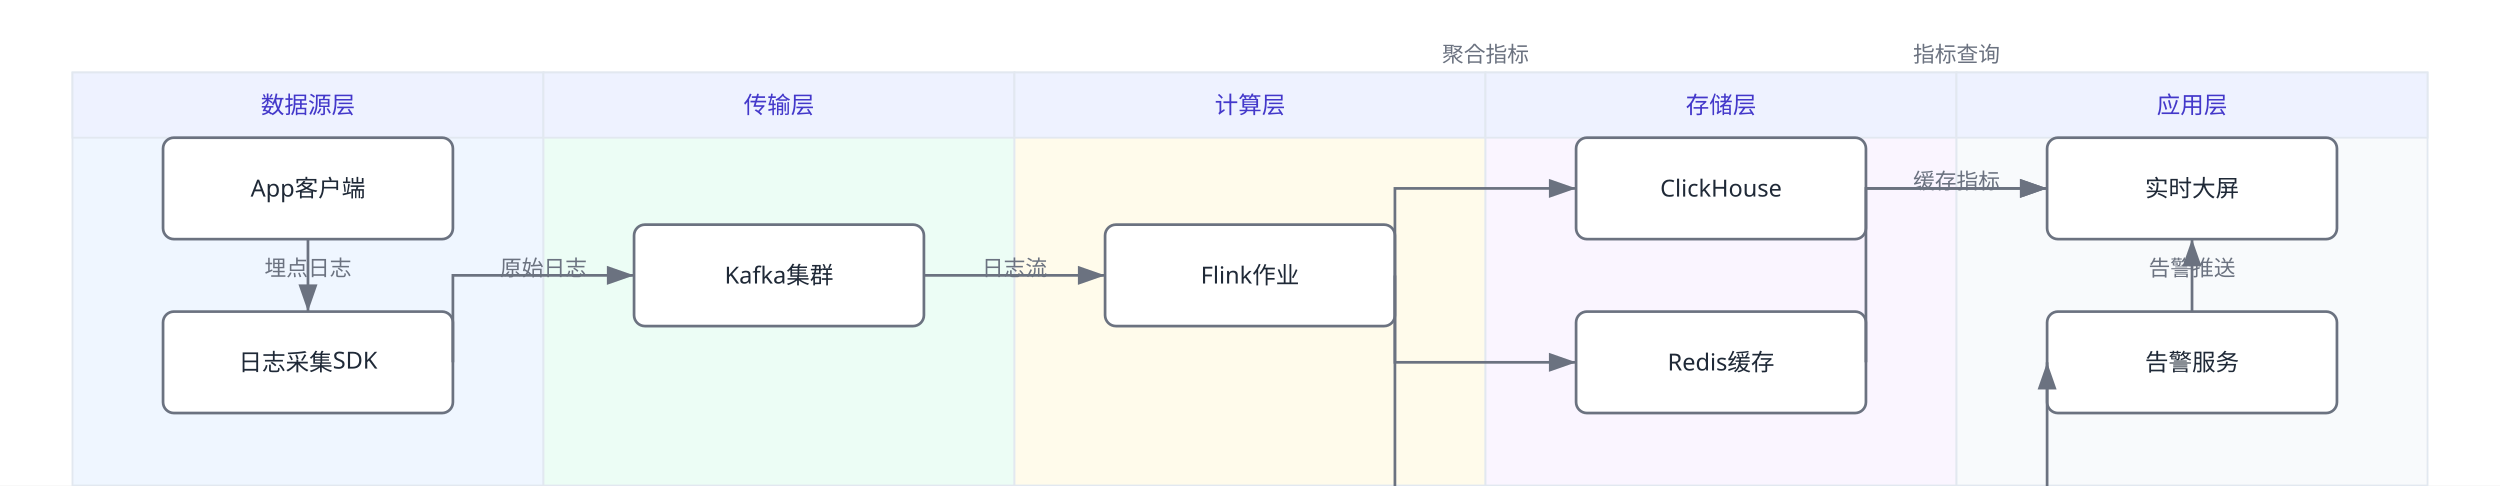
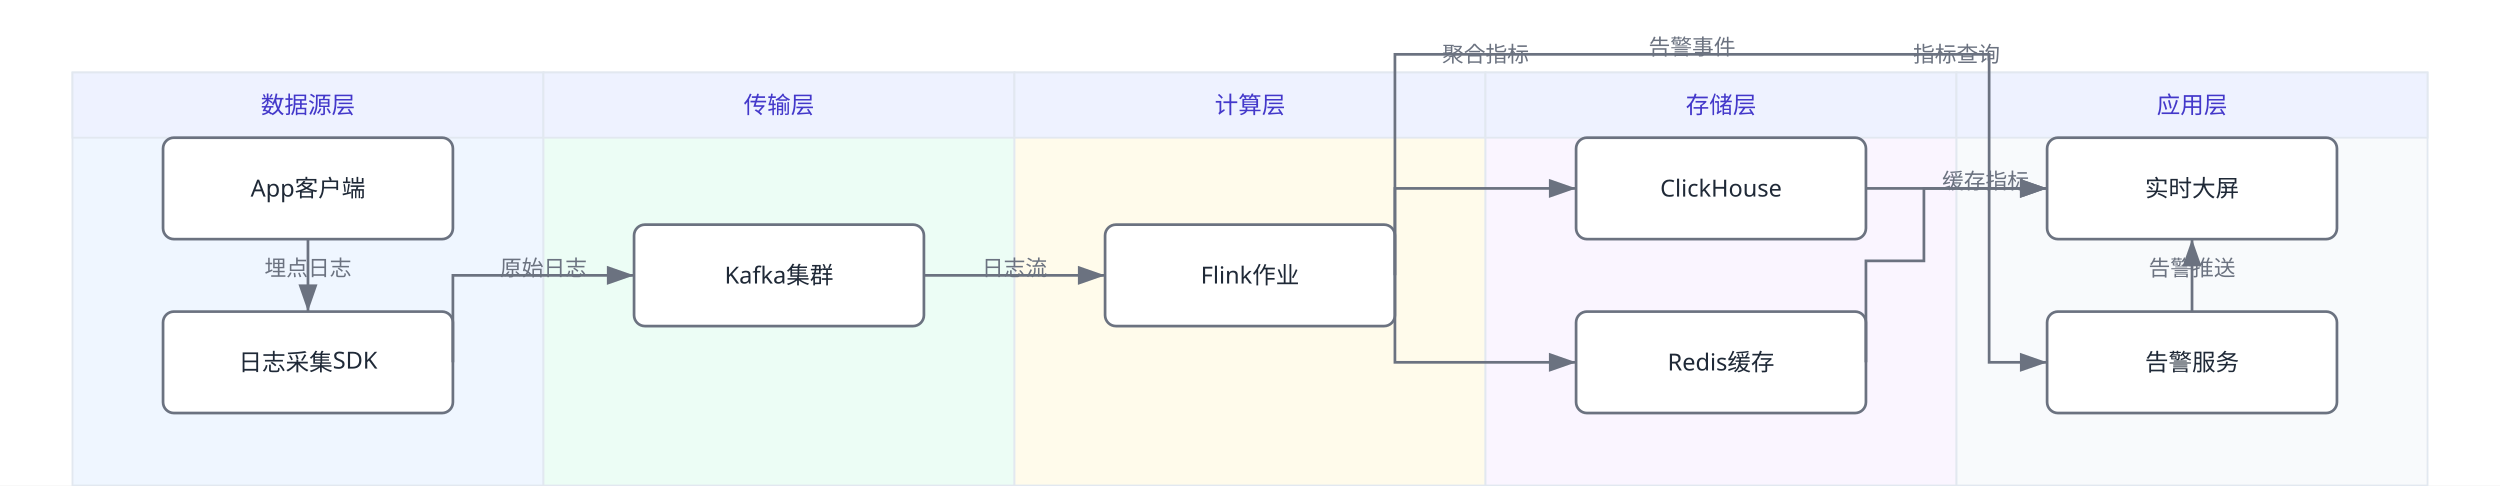
<svg xmlns="http://www.w3.org/2000/svg" width="1380" height="268" viewBox="0 0 1380 268">
  <defs>
    <marker id="arrowhead" markerWidth="10" markerHeight="7" refX="10" refY="3.5" orient="auto">
      <polygon points="0 0, 10 3.5, 0 7" fill="#6b7280" />
    </marker>
    <marker id="arrowhead-purple" markerWidth="10" markerHeight="7" refX="10" refY="3.5" orient="auto">
      <polygon points="0 0, 10 3.5, 0 7" fill="#7c3aed" />
    </marker>
  </defs>
  <style>.lgdl-anchors,.lgdl-edge-anchors{opacity:0;pointer-events:none;transition:opacity .12s ease}.lgdl-node:hover + .lgdl-anchors,.lgdl-class:hover + .lgdl-anchors,.lgdl-group:hover + .lgdl-anchors,.lgdl-lane:hover + .lgdl-anchors{opacity:1}.lgdl-edge:hover + .lgdl-edge-anchors,.lgdl-aggregate-edge:hover + .lgdl-edge-anchors{opacity:1}.lgdl-node.lgdl-hovered + .lgdl-anchors,.lgdl-class.lgdl-hovered + .lgdl-anchors,.lgdl-group.lgdl-hovered + .lgdl-anchors,.lgdl-lane.lgdl-hovered + .lgdl-anchors{opacity:1}.lgdl-edge.lgdl-hovered + .lgdl-edge-anchors,.lgdl-aggregate-edge.lgdl-hovered + .lgdl-edge-anchors{opacity:1}.lgdl-hovered{filter:drop-shadow(0 0 3px rgba(79,70,229,.65))}</style>
  <rect x="0" y="0" width="1380" height="268" fill="#ffffff" />
  <g class="lgdl-lane" data-lgdl-loc="groups[0]">
    <rect x="40" y="40" width="260" height="228" fill="#eff6ff" stroke="#e2e8f0" />
    <rect x="40" y="40" width="260" height="36" fill="#eef2ff" stroke="#e2e8f0" />
    <text x="170" y="58" font-family="'Segoe UI', 'PingFang SC', 'Microsoft YaHei', sans-serif" font-size="13" fill="#4338ca" text-anchor="middle" dominant-baseline="middle">数据源层</text>
  </g>
  <g class="lgdl-anchors">
    <circle cx="300.0" cy="154.0" r="3" fill="#64748b" />
    <circle cx="300.0" cy="188.8" r="3" fill="#64748b" />
    <circle cx="300.0" cy="229.1" r="3" fill="#64748b" />
    <circle cx="284.0" cy="268.0" r="3" fill="#64748b" />
    <circle cx="235.8" cy="268.0" r="3" fill="#64748b" />
    <circle cx="200.5" cy="268.0" r="3" fill="#64748b" />
    <circle cx="170.0" cy="268.0" r="3" fill="#64748b" />
    <circle cx="139.5" cy="268.0" r="3" fill="#64748b" />
    <circle cx="104.2" cy="268.0" r="3" fill="#64748b" />
    <circle cx="56.0" cy="268.0" r="3" fill="#64748b" />
    <circle cx="40.0" cy="229.1" r="3" fill="#64748b" />
    <circle cx="40.0" cy="188.8" r="3" fill="#64748b" />
    <circle cx="40.0" cy="154.0" r="3" fill="#64748b" />
    <circle cx="40.0" cy="119.2" r="3" fill="#64748b" />
    <circle cx="40.0" cy="78.9" r="3" fill="#64748b" />
    <circle cx="56.0" cy="40.0" r="3" fill="#64748b" />
    <circle cx="104.2" cy="40.0" r="3" fill="#64748b" />
    <circle cx="139.5" cy="40.0" r="3" fill="#64748b" />
    <circle cx="170.0" cy="40.0" r="3" fill="#64748b" />
    <circle cx="200.5" cy="40.0" r="3" fill="#64748b" />
    <circle cx="235.8" cy="40.0" r="3" fill="#64748b" />
    <circle cx="284.0" cy="40.0" r="3" fill="#64748b" />
    <circle cx="300.0" cy="78.9" r="3" fill="#64748b" />
    <circle cx="300.0" cy="119.2" r="3" fill="#64748b" />
  </g>
  <g class="lgdl-lane" data-lgdl-loc="groups[1]">
    <rect x="300" y="40" width="260" height="228" fill="#ecfdf5" stroke="#e2e8f0" />
    <rect x="300" y="40" width="260" height="36" fill="#eef2ff" stroke="#e2e8f0" />
    <text x="430" y="58" font-family="'Segoe UI', 'PingFang SC', 'Microsoft YaHei', sans-serif" font-size="13" fill="#4338ca" text-anchor="middle" dominant-baseline="middle">传输层</text>
  </g>
  <g class="lgdl-anchors">
    <circle cx="560.0" cy="154.0" r="3" fill="#64748b" />
    <circle cx="560.0" cy="188.8" r="3" fill="#64748b" />
    <circle cx="560.0" cy="229.1" r="3" fill="#64748b" />
    <circle cx="544.0" cy="268.0" r="3" fill="#64748b" />
    <circle cx="495.8" cy="268.0" r="3" fill="#64748b" />
    <circle cx="460.5" cy="268.0" r="3" fill="#64748b" />
    <circle cx="430.0" cy="268.0" r="3" fill="#64748b" />
    <circle cx="399.5" cy="268.0" r="3" fill="#64748b" />
    <circle cx="364.2" cy="268.0" r="3" fill="#64748b" />
    <circle cx="316.0" cy="268.0" r="3" fill="#64748b" />
    <circle cx="300.0" cy="229.1" r="3" fill="#64748b" />
    <circle cx="300.0" cy="188.8" r="3" fill="#64748b" />
    <circle cx="300.0" cy="154.0" r="3" fill="#64748b" />
    <circle cx="300.0" cy="119.2" r="3" fill="#64748b" />
    <circle cx="300.0" cy="78.9" r="3" fill="#64748b" />
    <circle cx="316.0" cy="40.0" r="3" fill="#64748b" />
    <circle cx="364.2" cy="40.0" r="3" fill="#64748b" />
    <circle cx="399.5" cy="40.0" r="3" fill="#64748b" />
    <circle cx="430.0" cy="40.0" r="3" fill="#64748b" />
    <circle cx="460.5" cy="40.0" r="3" fill="#64748b" />
    <circle cx="495.8" cy="40.0" r="3" fill="#64748b" />
    <circle cx="544.0" cy="40.0" r="3" fill="#64748b" />
    <circle cx="560.0" cy="78.9" r="3" fill="#64748b" />
    <circle cx="560.0" cy="119.2" r="3" fill="#64748b" />
  </g>
  <g class="lgdl-lane" data-lgdl-loc="groups[2]">
    <rect x="560" y="40" width="260" height="228" fill="#fffbeb" stroke="#e2e8f0" />
    <rect x="560" y="40" width="260" height="36" fill="#eef2ff" stroke="#e2e8f0" />
    <text x="690" y="58" font-family="'Segoe UI', 'PingFang SC', 'Microsoft YaHei', sans-serif" font-size="13" fill="#4338ca" text-anchor="middle" dominant-baseline="middle">计算层</text>
  </g>
  <g class="lgdl-anchors">
    <circle cx="820.0" cy="154.0" r="3" fill="#64748b" />
    <circle cx="820.0" cy="188.8" r="3" fill="#64748b" />
    <circle cx="820.0" cy="229.1" r="3" fill="#64748b" />
    <circle cx="804.0" cy="268.0" r="3" fill="#64748b" />
    <circle cx="755.8" cy="268.0" r="3" fill="#64748b" />
    <circle cx="720.5" cy="268.0" r="3" fill="#64748b" />
    <circle cx="690.0" cy="268.0" r="3" fill="#64748b" />
    <circle cx="659.5" cy="268.0" r="3" fill="#64748b" />
    <circle cx="624.2" cy="268.0" r="3" fill="#64748b" />
    <circle cx="576.0" cy="268.0" r="3" fill="#64748b" />
    <circle cx="560.0" cy="229.1" r="3" fill="#64748b" />
    <circle cx="560.0" cy="188.8" r="3" fill="#64748b" />
    <circle cx="560.0" cy="154.0" r="3" fill="#64748b" />
    <circle cx="560.0" cy="119.2" r="3" fill="#64748b" />
    <circle cx="560.0" cy="78.9" r="3" fill="#64748b" />
    <circle cx="576.0" cy="40.0" r="3" fill="#64748b" />
    <circle cx="624.2" cy="40.0" r="3" fill="#64748b" />
    <circle cx="659.5" cy="40.0" r="3" fill="#64748b" />
    <circle cx="690.0" cy="40.0" r="3" fill="#64748b" />
    <circle cx="720.5" cy="40.0" r="3" fill="#64748b" />
    <circle cx="755.8" cy="40.0" r="3" fill="#64748b" />
    <circle cx="804.0" cy="40.0" r="3" fill="#64748b" />
    <circle cx="820.0" cy="78.9" r="3" fill="#64748b" />
    <circle cx="820.0" cy="119.2" r="3" fill="#64748b" />
  </g>
  <g class="lgdl-lane" data-lgdl-loc="groups[3]">
    <rect x="820" y="40" width="260" height="228" fill="#faf5ff" stroke="#e2e8f0" />
    <rect x="820" y="40" width="260" height="36" fill="#eef2ff" stroke="#e2e8f0" />
    <text x="950" y="58" font-family="'Segoe UI', 'PingFang SC', 'Microsoft YaHei', sans-serif" font-size="13" fill="#4338ca" text-anchor="middle" dominant-baseline="middle">存储层</text>
  </g>
  <g class="lgdl-anchors">
    <circle cx="1080.0" cy="154.0" r="3" fill="#64748b" />
    <circle cx="1080.0" cy="188.8" r="3" fill="#64748b" />
    <circle cx="1080.0" cy="229.1" r="3" fill="#64748b" />
    <circle cx="1064.0" cy="268.0" r="3" fill="#64748b" />
    <circle cx="1015.8" cy="268.0" r="3" fill="#64748b" />
    <circle cx="980.5" cy="268.0" r="3" fill="#64748b" />
    <circle cx="950.0" cy="268.0" r="3" fill="#64748b" />
    <circle cx="919.5" cy="268.0" r="3" fill="#64748b" />
    <circle cx="884.2" cy="268.0" r="3" fill="#64748b" />
    <circle cx="836.0" cy="268.0" r="3" fill="#64748b" />
    <circle cx="820.0" cy="229.1" r="3" fill="#64748b" />
    <circle cx="820.0" cy="188.8" r="3" fill="#64748b" />
    <circle cx="820.0" cy="154.0" r="3" fill="#64748b" />
    <circle cx="820.0" cy="119.2" r="3" fill="#64748b" />
    <circle cx="820.0" cy="78.9" r="3" fill="#64748b" />
    <circle cx="836.0" cy="40.0" r="3" fill="#64748b" />
    <circle cx="884.2" cy="40.0" r="3" fill="#64748b" />
    <circle cx="919.5" cy="40.0" r="3" fill="#64748b" />
    <circle cx="950.0" cy="40.0" r="3" fill="#64748b" />
    <circle cx="980.5" cy="40.0" r="3" fill="#64748b" />
    <circle cx="1015.8" cy="40.0" r="3" fill="#64748b" />
    <circle cx="1064.0" cy="40.0" r="3" fill="#64748b" />
    <circle cx="1080.0" cy="78.9" r="3" fill="#64748b" />
    <circle cx="1080.0" cy="119.2" r="3" fill="#64748b" />
  </g>
  <g class="lgdl-lane" data-lgdl-loc="groups[4]">
    <rect x="1080" y="40" width="260" height="228" fill="#f8fafc" stroke="#e2e8f0" />
    <rect x="1080" y="40" width="260" height="36" fill="#eef2ff" stroke="#e2e8f0" />
    <text x="1210" y="58" font-family="'Segoe UI', 'PingFang SC', 'Microsoft YaHei', sans-serif" font-size="13" fill="#4338ca" text-anchor="middle" dominant-baseline="middle">应用层</text>
  </g>
  <g class="lgdl-anchors">
    <circle cx="1340.0" cy="154.0" r="3" fill="#64748b" />
    <circle cx="1340.0" cy="188.8" r="3" fill="#64748b" />
    <circle cx="1340.0" cy="229.1" r="3" fill="#64748b" />
    <circle cx="1324.0" cy="268.0" r="3" fill="#64748b" />
    <circle cx="1275.8" cy="268.0" r="3" fill="#64748b" />
    <circle cx="1240.5" cy="268.0" r="3" fill="#64748b" />
    <circle cx="1210.0" cy="268.0" r="3" fill="#64748b" />
    <circle cx="1179.5" cy="268.0" r="3" fill="#64748b" />
    <circle cx="1144.2" cy="268.0" r="3" fill="#64748b" />
    <circle cx="1096.0" cy="268.0" r="3" fill="#64748b" />
    <circle cx="1080.0" cy="229.1" r="3" fill="#64748b" />
    <circle cx="1080.0" cy="188.8" r="3" fill="#64748b" />
    <circle cx="1080.0" cy="154.0" r="3" fill="#64748b" />
    <circle cx="1080.0" cy="119.2" r="3" fill="#64748b" />
    <circle cx="1080.0" cy="78.9" r="3" fill="#64748b" />
    <circle cx="1096.0" cy="40.0" r="3" fill="#64748b" />
    <circle cx="1144.2" cy="40.0" r="3" fill="#64748b" />
    <circle cx="1179.5" cy="40.0" r="3" fill="#64748b" />
    <circle cx="1210.0" cy="40.0" r="3" fill="#64748b" />
    <circle cx="1240.5" cy="40.0" r="3" fill="#64748b" />
    <circle cx="1275.8" cy="40.0" r="3" fill="#64748b" />
    <circle cx="1324.0" cy="40.0" r="3" fill="#64748b" />
    <circle cx="1340.0" cy="78.9" r="3" fill="#64748b" />
    <circle cx="1340.0" cy="119.2" r="3" fill="#64748b" />
  </g>
  <g class="lgdl-node" data-lgdl-loc="nodes[0]">
    <rect x="90" y="76" width="160" height="56" rx="6" ry="6" fill="#ffffff" stroke="#6b7280" stroke-width="1.5" />
    <text x="170" y="104" font-family="'Segoe UI', 'PingFang SC', 'Microsoft YaHei', sans-serif" font-size="13" fill="#1f2937" text-anchor="middle" dominant-baseline="middle">App客户端</text>
  </g>
  <g class="lgdl-anchors">
    <circle cx="250.0" cy="104.0" r="3" fill="#6b7280" />
    <circle cx="250.0" cy="125.4" r="3" fill="#6b7280" />
    <circle cx="218.5" cy="132.0" r="3" fill="#6b7280" />
    <circle cx="198.0" cy="132.0" r="3" fill="#6b7280" />
    <circle cx="186.2" cy="132.0" r="3" fill="#6b7280" />
    <circle cx="177.5" cy="132.0" r="3" fill="#6b7280" />
    <circle cx="170.0" cy="132.0" r="3" fill="#6b7280" />
    <circle cx="162.5" cy="132.0" r="3" fill="#6b7280" />
    <circle cx="153.8" cy="132.0" r="3" fill="#6b7280" />
    <circle cx="142.0" cy="132.0" r="3" fill="#6b7280" />
    <circle cx="121.5" cy="132.0" r="3" fill="#6b7280" />
    <circle cx="90.0" cy="125.4" r="3" fill="#6b7280" />
    <circle cx="90.0" cy="104.0" r="3" fill="#6b7280" />
    <circle cx="90.0" cy="82.6" r="3" fill="#6b7280" />
    <circle cx="121.5" cy="76.0" r="3" fill="#6b7280" />
    <circle cx="142.0" cy="76.0" r="3" fill="#6b7280" />
    <circle cx="153.8" cy="76.0" r="3" fill="#6b7280" />
    <circle cx="162.5" cy="76.0" r="3" fill="#6b7280" />
    <circle cx="170.0" cy="76.0" r="3" fill="#6b7280" />
    <circle cx="177.5" cy="76.0" r="3" fill="#6b7280" />
    <circle cx="186.2" cy="76.0" r="3" fill="#6b7280" />
    <circle cx="198.0" cy="76.0" r="3" fill="#6b7280" />
    <circle cx="218.5" cy="76.0" r="3" fill="#6b7280" />
    <circle cx="250.0" cy="82.6" r="3" fill="#6b7280" />
  </g>
  <g class="lgdl-node" data-lgdl-loc="nodes[1]">
    <rect x="90" y="172" width="160" height="56" rx="6" ry="6" fill="#ffffff" stroke="#6b7280" stroke-width="1.5" />
    <text x="170" y="200" font-family="'Segoe UI', 'PingFang SC', 'Microsoft YaHei', sans-serif" font-size="13" fill="#1f2937" text-anchor="middle" dominant-baseline="middle">日志采集SDK</text>
  </g>
  <g class="lgdl-anchors">
    <circle cx="250.0" cy="200.0" r="3" fill="#6b7280" />
    <circle cx="250.0" cy="221.4" r="3" fill="#6b7280" />
    <circle cx="218.5" cy="228.0" r="3" fill="#6b7280" />
    <circle cx="198.0" cy="228.0" r="3" fill="#6b7280" />
    <circle cx="186.2" cy="228.0" r="3" fill="#6b7280" />
    <circle cx="177.5" cy="228.0" r="3" fill="#6b7280" />
    <circle cx="170.0" cy="228.0" r="3" fill="#6b7280" />
    <circle cx="162.5" cy="228.0" r="3" fill="#6b7280" />
    <circle cx="153.8" cy="228.0" r="3" fill="#6b7280" />
    <circle cx="142.0" cy="228.0" r="3" fill="#6b7280" />
    <circle cx="121.5" cy="228.0" r="3" fill="#6b7280" />
    <circle cx="90.0" cy="221.4" r="3" fill="#6b7280" />
    <circle cx="90.0" cy="200.0" r="3" fill="#6b7280" />
    <circle cx="90.0" cy="178.6" r="3" fill="#6b7280" />
    <circle cx="121.5" cy="172.0" r="3" fill="#6b7280" />
    <circle cx="142.0" cy="172.0" r="3" fill="#6b7280" />
    <circle cx="153.8" cy="172.0" r="3" fill="#6b7280" />
    <circle cx="162.5" cy="172.0" r="3" fill="#6b7280" />
    <circle cx="170.0" cy="172.0" r="3" fill="#6b7280" />
    <circle cx="177.5" cy="172.0" r="3" fill="#6b7280" />
    <circle cx="186.2" cy="172.0" r="3" fill="#6b7280" />
    <circle cx="198.0" cy="172.0" r="3" fill="#6b7280" />
    <circle cx="218.5" cy="172.0" r="3" fill="#6b7280" />
    <circle cx="250.0" cy="178.6" r="3" fill="#6b7280" />
  </g>
  <g class="lgdl-node" data-lgdl-loc="nodes[2]">
    <rect x="350" y="124" width="160" height="56" rx="6" ry="6" fill="#ffffff" stroke="#6b7280" stroke-width="1.5" />
    <text x="430" y="152" font-family="'Segoe UI', 'PingFang SC', 'Microsoft YaHei', sans-serif" font-size="13" fill="#1f2937" text-anchor="middle" dominant-baseline="middle">Kafka集群</text>
  </g>
  <g class="lgdl-anchors">
    <circle cx="510.0" cy="152.0" r="3" fill="#6b7280" />
    <circle cx="510.0" cy="173.4" r="3" fill="#6b7280" />
    <circle cx="478.5" cy="180.0" r="3" fill="#6b7280" />
    <circle cx="458.0" cy="180.0" r="3" fill="#6b7280" />
    <circle cx="446.2" cy="180.0" r="3" fill="#6b7280" />
    <circle cx="437.5" cy="180.0" r="3" fill="#6b7280" />
    <circle cx="430.0" cy="180.0" r="3" fill="#6b7280" />
    <circle cx="422.5" cy="180.0" r="3" fill="#6b7280" />
    <circle cx="413.8" cy="180.0" r="3" fill="#6b7280" />
    <circle cx="402.0" cy="180.0" r="3" fill="#6b7280" />
    <circle cx="381.5" cy="180.0" r="3" fill="#6b7280" />
    <circle cx="350.0" cy="173.4" r="3" fill="#6b7280" />
    <circle cx="350.0" cy="152.0" r="3" fill="#6b7280" />
    <circle cx="350.0" cy="130.6" r="3" fill="#6b7280" />
    <circle cx="381.5" cy="124.0" r="3" fill="#6b7280" />
    <circle cx="402.0" cy="124.0" r="3" fill="#6b7280" />
    <circle cx="413.8" cy="124.0" r="3" fill="#6b7280" />
    <circle cx="422.5" cy="124.0" r="3" fill="#6b7280" />
    <circle cx="430.0" cy="124.0" r="3" fill="#6b7280" />
    <circle cx="437.5" cy="124.0" r="3" fill="#6b7280" />
    <circle cx="446.2" cy="124.0" r="3" fill="#6b7280" />
    <circle cx="458.0" cy="124.0" r="3" fill="#6b7280" />
    <circle cx="478.5" cy="124.0" r="3" fill="#6b7280" />
    <circle cx="510.0" cy="130.6" r="3" fill="#6b7280" />
  </g>
  <g class="lgdl-node" data-lgdl-loc="nodes[3]">
    <rect x="610" y="124" width="160" height="56" rx="6" ry="6" fill="#ffffff" stroke="#6b7280" stroke-width="1.5" />
    <text x="690" y="152" font-family="'Segoe UI', 'PingFang SC', 'Microsoft YaHei', sans-serif" font-size="13" fill="#1f2937" text-anchor="middle" dominant-baseline="middle">Flink作业</text>
  </g>
  <g class="lgdl-anchors">
    <circle cx="770.0" cy="152.0" r="3" fill="#6b7280" />
    <circle cx="770.0" cy="173.4" r="3" fill="#6b7280" />
    <circle cx="738.5" cy="180.0" r="3" fill="#6b7280" />
    <circle cx="718.0" cy="180.0" r="3" fill="#6b7280" />
    <circle cx="706.2" cy="180.0" r="3" fill="#6b7280" />
    <circle cx="697.5" cy="180.0" r="3" fill="#6b7280" />
    <circle cx="690.0" cy="180.0" r="3" fill="#6b7280" />
    <circle cx="682.5" cy="180.0" r="3" fill="#6b7280" />
    <circle cx="673.8" cy="180.0" r="3" fill="#6b7280" />
    <circle cx="662.0" cy="180.0" r="3" fill="#6b7280" />
    <circle cx="641.5" cy="180.0" r="3" fill="#6b7280" />
    <circle cx="610.0" cy="173.4" r="3" fill="#6b7280" />
    <circle cx="610.0" cy="152.0" r="3" fill="#6b7280" />
    <circle cx="610.0" cy="130.6" r="3" fill="#6b7280" />
    <circle cx="641.5" cy="124.0" r="3" fill="#6b7280" />
    <circle cx="662.0" cy="124.0" r="3" fill="#6b7280" />
    <circle cx="673.8" cy="124.0" r="3" fill="#6b7280" />
    <circle cx="682.5" cy="124.0" r="3" fill="#6b7280" />
    <circle cx="690.0" cy="124.0" r="3" fill="#6b7280" />
    <circle cx="697.5" cy="124.0" r="3" fill="#6b7280" />
    <circle cx="706.2" cy="124.0" r="3" fill="#6b7280" />
    <circle cx="718.0" cy="124.0" r="3" fill="#6b7280" />
    <circle cx="738.5" cy="124.0" r="3" fill="#6b7280" />
    <circle cx="770.0" cy="130.6" r="3" fill="#6b7280" />
  </g>
  <g class="lgdl-node" data-lgdl-loc="nodes[4]">
    <rect x="870" y="76" width="160" height="56" rx="6" ry="6" fill="#ffffff" stroke="#6b7280" stroke-width="1.5" />
    <text x="950" y="104" font-family="'Segoe UI', 'PingFang SC', 'Microsoft YaHei', sans-serif" font-size="13" fill="#1f2937" text-anchor="middle" dominant-baseline="middle">ClickHouse</text>
  </g>
  <g class="lgdl-anchors">
    <circle cx="1030.0" cy="104.0" r="3" fill="#6b7280" />
    <circle cx="1030.0" cy="125.4" r="3" fill="#6b7280" />
    <circle cx="998.5" cy="132.0" r="3" fill="#6b7280" />
    <circle cx="978.0" cy="132.0" r="3" fill="#6b7280" />
    <circle cx="966.2" cy="132.0" r="3" fill="#6b7280" />
    <circle cx="957.5" cy="132.0" r="3" fill="#6b7280" />
    <circle cx="950.0" cy="132.0" r="3" fill="#6b7280" />
    <circle cx="942.5" cy="132.0" r="3" fill="#6b7280" />
    <circle cx="933.8" cy="132.0" r="3" fill="#6b7280" />
    <circle cx="922.0" cy="132.0" r="3" fill="#6b7280" />
    <circle cx="901.5" cy="132.0" r="3" fill="#6b7280" />
    <circle cx="870.0" cy="125.4" r="3" fill="#6b7280" />
    <circle cx="870.0" cy="104.0" r="3" fill="#6b7280" />
    <circle cx="870.0" cy="82.6" r="3" fill="#6b7280" />
    <circle cx="901.5" cy="76.0" r="3" fill="#6b7280" />
    <circle cx="922.0" cy="76.0" r="3" fill="#6b7280" />
    <circle cx="933.8" cy="76.0" r="3" fill="#6b7280" />
    <circle cx="942.5" cy="76.0" r="3" fill="#6b7280" />
    <circle cx="950.0" cy="76.0" r="3" fill="#6b7280" />
    <circle cx="957.5" cy="76.0" r="3" fill="#6b7280" />
    <circle cx="966.2" cy="76.0" r="3" fill="#6b7280" />
    <circle cx="978.0" cy="76.0" r="3" fill="#6b7280" />
    <circle cx="998.5" cy="76.0" r="3" fill="#6b7280" />
    <circle cx="1030.0" cy="82.6" r="3" fill="#6b7280" />
  </g>
  <g class="lgdl-node" data-lgdl-loc="nodes[5]">
    <rect x="1130" y="76" width="160" height="56" rx="6" ry="6" fill="#ffffff" stroke="#6b7280" stroke-width="1.5" />
    <text x="1210" y="104" font-family="'Segoe UI', 'PingFang SC', 'Microsoft YaHei', sans-serif" font-size="13" fill="#1f2937" text-anchor="middle" dominant-baseline="middle">实时大屏</text>
  </g>
  <g class="lgdl-anchors">
    <circle cx="1290.0" cy="104.0" r="3" fill="#6b7280" />
    <circle cx="1290.0" cy="125.4" r="3" fill="#6b7280" />
    <circle cx="1258.5" cy="132.0" r="3" fill="#6b7280" />
    <circle cx="1238.0" cy="132.0" r="3" fill="#6b7280" />
    <circle cx="1226.2" cy="132.0" r="3" fill="#6b7280" />
    <circle cx="1217.5" cy="132.0" r="3" fill="#6b7280" />
    <circle cx="1210.0" cy="132.0" r="3" fill="#6b7280" />
    <circle cx="1202.5" cy="132.0" r="3" fill="#6b7280" />
    <circle cx="1193.8" cy="132.0" r="3" fill="#6b7280" />
    <circle cx="1182.0" cy="132.0" r="3" fill="#6b7280" />
    <circle cx="1161.5" cy="132.0" r="3" fill="#6b7280" />
    <circle cx="1130.0" cy="125.4" r="3" fill="#6b7280" />
    <circle cx="1130.0" cy="104.0" r="3" fill="#6b7280" />
    <circle cx="1130.0" cy="82.6" r="3" fill="#6b7280" />
    <circle cx="1161.5" cy="76.0" r="3" fill="#6b7280" />
    <circle cx="1182.0" cy="76.0" r="3" fill="#6b7280" />
    <circle cx="1193.8" cy="76.0" r="3" fill="#6b7280" />
    <circle cx="1202.5" cy="76.0" r="3" fill="#6b7280" />
    <circle cx="1210.0" cy="76.0" r="3" fill="#6b7280" />
    <circle cx="1217.5" cy="76.0" r="3" fill="#6b7280" />
    <circle cx="1226.2" cy="76.0" r="3" fill="#6b7280" />
    <circle cx="1238.0" cy="76.0" r="3" fill="#6b7280" />
    <circle cx="1258.5" cy="76.0" r="3" fill="#6b7280" />
    <circle cx="1290.0" cy="82.6" r="3" fill="#6b7280" />
  </g>
  <g class="lgdl-node" data-lgdl-loc="nodes[6]">
    <rect x="1130" y="172" width="160" height="56" rx="6" ry="6" fill="#ffffff" stroke="#6b7280" stroke-width="1.5" />
    <text x="1210" y="200" font-family="'Segoe UI', 'PingFang SC', 'Microsoft YaHei', sans-serif" font-size="13" fill="#1f2937" text-anchor="middle" dominant-baseline="middle">告警服务</text>
  </g>
  <g class="lgdl-anchors">
    <circle cx="1290.0" cy="200.0" r="3" fill="#6b7280" />
    <circle cx="1290.0" cy="221.4" r="3" fill="#6b7280" />
    <circle cx="1258.5" cy="228.0" r="3" fill="#6b7280" />
    <circle cx="1238.0" cy="228.0" r="3" fill="#6b7280" />
    <circle cx="1226.2" cy="228.0" r="3" fill="#6b7280" />
    <circle cx="1217.5" cy="228.0" r="3" fill="#6b7280" />
    <circle cx="1210.0" cy="228.0" r="3" fill="#6b7280" />
    <circle cx="1202.5" cy="228.0" r="3" fill="#6b7280" />
    <circle cx="1193.8" cy="228.0" r="3" fill="#6b7280" />
    <circle cx="1182.0" cy="228.0" r="3" fill="#6b7280" />
    <circle cx="1161.5" cy="228.0" r="3" fill="#6b7280" />
    <circle cx="1130.0" cy="221.4" r="3" fill="#6b7280" />
    <circle cx="1130.0" cy="200.0" r="3" fill="#6b7280" />
    <circle cx="1130.0" cy="178.6" r="3" fill="#6b7280" />
    <circle cx="1161.5" cy="172.0" r="3" fill="#6b7280" />
    <circle cx="1182.0" cy="172.0" r="3" fill="#6b7280" />
    <circle cx="1193.8" cy="172.0" r="3" fill="#6b7280" />
    <circle cx="1202.5" cy="172.0" r="3" fill="#6b7280" />
    <circle cx="1210.0" cy="172.0" r="3" fill="#6b7280" />
    <circle cx="1217.5" cy="172.0" r="3" fill="#6b7280" />
    <circle cx="1226.2" cy="172.0" r="3" fill="#6b7280" />
    <circle cx="1238.0" cy="172.0" r="3" fill="#6b7280" />
    <circle cx="1258.5" cy="172.0" r="3" fill="#6b7280" />
    <circle cx="1290.0" cy="178.6" r="3" fill="#6b7280" />
  </g>
  <g class="lgdl-node" data-lgdl-loc="nodes[7]">
    <rect x="870" y="172" width="160" height="56" rx="6" ry="6" fill="#ffffff" stroke="#6b7280" stroke-width="1.5" />
    <text x="950" y="200" font-family="'Segoe UI', 'PingFang SC', 'Microsoft YaHei', sans-serif" font-size="13" fill="#1f2937" text-anchor="middle" dominant-baseline="middle">Redis缓存</text>
  </g>
  <g class="lgdl-anchors">
    <circle cx="1030.0" cy="200.0" r="3" fill="#6b7280" />
    <circle cx="1030.0" cy="221.4" r="3" fill="#6b7280" />
    <circle cx="998.5" cy="228.0" r="3" fill="#6b7280" />
    <circle cx="978.0" cy="228.0" r="3" fill="#6b7280" />
    <circle cx="966.2" cy="228.0" r="3" fill="#6b7280" />
    <circle cx="957.5" cy="228.0" r="3" fill="#6b7280" />
    <circle cx="950.0" cy="228.0" r="3" fill="#6b7280" />
    <circle cx="942.5" cy="228.0" r="3" fill="#6b7280" />
    <circle cx="933.8" cy="228.0" r="3" fill="#6b7280" />
    <circle cx="922.0" cy="228.0" r="3" fill="#6b7280" />
    <circle cx="901.5" cy="228.0" r="3" fill="#6b7280" />
    <circle cx="870.0" cy="221.4" r="3" fill="#6b7280" />
    <circle cx="870.0" cy="200.0" r="3" fill="#6b7280" />
    <circle cx="870.0" cy="178.6" r="3" fill="#6b7280" />
    <circle cx="901.5" cy="172.0" r="3" fill="#6b7280" />
    <circle cx="922.0" cy="172.0" r="3" fill="#6b7280" />
    <circle cx="933.8" cy="172.0" r="3" fill="#6b7280" />
    <circle cx="942.5" cy="172.0" r="3" fill="#6b7280" />
    <circle cx="950.0" cy="172.0" r="3" fill="#6b7280" />
    <circle cx="957.5" cy="172.0" r="3" fill="#6b7280" />
    <circle cx="966.2" cy="172.0" r="3" fill="#6b7280" />
    <circle cx="978.0" cy="172.0" r="3" fill="#6b7280" />
    <circle cx="998.5" cy="172.0" r="3" fill="#6b7280" />
    <circle cx="1030.0" cy="178.6" r="3" fill="#6b7280" />
  </g>
  <g class="lgdl-edge" data-lgdl-loc="edges[0]">
    <path d="M 170,132 L 170,172" fill="none" stroke="#6b7280" stroke-width="1.5" marker-end="url(#arrowhead)" />
    <text x="170" y="148" font-family="'Segoe UI', 'PingFang SC', 'Microsoft YaHei', sans-serif" font-size="12" fill="#6b7280" text-anchor="middle" dominant-baseline="middle">埋点日志</text>
  </g>
  <g class="lgdl-edge-anchors">
    <circle cx="170.0" cy="132.0" r="3.5" fill="#6b7280" />
    <circle cx="170.0" cy="172.0" r="3.5" fill="#6b7280" />
  </g>
  <g class="lgdl-edge" data-lgdl-loc="edges[1]">
    <path d="M 250,200 L 250,152 L 350,152" fill="none" stroke="#6b7280" stroke-width="1.5" marker-end="url(#arrowhead)" />
    <text x="300" y="148" font-family="'Segoe UI', 'PingFang SC', 'Microsoft YaHei', sans-serif" font-size="12" fill="#6b7280" text-anchor="middle" dominant-baseline="middle">原始日志</text>
  </g>
  <g class="lgdl-edge-anchors">
    <circle cx="250.0" cy="200.0" r="3.5" fill="#6b7280" />
    <circle cx="350.0" cy="152.0" r="3.5" fill="#6b7280" />
  </g>
  <g class="lgdl-edge" data-lgdl-loc="edges[2]">
    <path d="M 510,152 L 610,152" fill="none" stroke="#6b7280" stroke-width="1.5" marker-end="url(#arrowhead)" />
    <text x="560" y="148" font-family="'Segoe UI', 'PingFang SC', 'Microsoft YaHei', sans-serif" font-size="12" fill="#6b7280" text-anchor="middle" dominant-baseline="middle">日志流</text>
  </g>
  <g class="lgdl-edge-anchors">
    <circle cx="510.0" cy="152.0" r="3.5" fill="#6b7280" />
    <circle cx="610.0" cy="152.0" r="3.5" fill="#6b7280" />
  </g>
  <g class="lgdl-edge" data-lgdl-loc="edges[3]">
    <path d="M 770,152 L 770,104 L 870,104" fill="none" stroke="#6b7280" stroke-width="1.5" marker-end="url(#arrowhead)" />
    <text x="820" y="30" font-family="'Segoe UI', 'PingFang SC', 'Microsoft YaHei', sans-serif" font-size="12" fill="#6b7280" text-anchor="middle" dominant-baseline="middle">聚合指标</text>
  </g>
  <g class="lgdl-edge-anchors">
    <circle cx="770.0" cy="152.0" r="3.5" fill="#6b7280" />
    <circle cx="870.0" cy="104.0" r="3.5" fill="#6b7280" />
  </g>
  <g class="lgdl-edge" data-lgdl-loc="edges[4]">
    <path d="M 770,152 L 770,200 L 870,200" fill="none" stroke="#6b7280" stroke-width="1.5" marker-end="url(#arrowhead)" />
    <text x="820" y="280" font-family="'Segoe UI', 'PingFang SC', 'Microsoft YaHei', sans-serif" font-size="12" fill="#6b7280" text-anchor="middle" dominant-baseline="middle">实时指标缓存</text>
  </g>
  <g class="lgdl-edge-anchors">
    <circle cx="770.0" cy="152.0" r="3.5" fill="#6b7280" />
    <circle cx="870.0" cy="200.0" r="3.5" fill="#6b7280" />
  </g>
  <g class="lgdl-edge" data-lgdl-loc="edges[5]">
-     <path d="M 770,152 L 770,320 L 1130,320 L 1130,200" fill="none" stroke="#6b7280" stroke-width="1.5" marker-end="url(#arrowhead)" />
-     <text x="950" y="316" font-family="'Segoe UI', 'PingFang SC', 'Microsoft YaHei', sans-serif" font-size="12" fill="#6b7280" text-anchor="middle" dominant-baseline="middle">告警事件</text>
+     <path d="M 770,152 L 770,30 L 1098,30 L 1098,200 L 1130,200" fill="none" stroke="#6b7280" stroke-width="1.5" marker-end="url(#arrowhead)" />
+     <text x="934" y="26" font-family="'Segoe UI', 'PingFang SC', 'Microsoft YaHei', sans-serif" font-size="12" fill="#6b7280" text-anchor="middle" dominant-baseline="middle">告警事件</text>
  </g>
  <g class="lgdl-edge-anchors">
    <circle cx="770.0" cy="152.0" r="3.5" fill="#6b7280" />
    <circle cx="1130.0" cy="200.0" r="3.5" fill="#6b7280" />
  </g>
  <g class="lgdl-edge" data-lgdl-loc="edges[6]">
    <path d="M 1030,104 L 1130,104" fill="none" stroke="#6b7280" stroke-width="1.5" marker-end="url(#arrowhead)" />
    <text x="1080" y="30" font-family="'Segoe UI', 'PingFang SC', 'Microsoft YaHei', sans-serif" font-size="12" fill="#6b7280" text-anchor="middle" dominant-baseline="middle">指标查询</text>
  </g>
  <g class="lgdl-edge-anchors">
    <circle cx="1030.0" cy="104.0" r="3.5" fill="#6b7280" />
    <circle cx="1130.0" cy="104.0" r="3.5" fill="#6b7280" />
  </g>
  <g class="lgdl-edge" data-lgdl-loc="edges[7]">
-     <path d="M 1030,200 L 1030,104 L 1130,104" fill="none" stroke="#6b7280" stroke-width="1.5" marker-end="url(#arrowhead)" />
-     <text x="1080" y="100" font-family="'Segoe UI', 'PingFang SC', 'Microsoft YaHei', sans-serif" font-size="12" fill="#6b7280" text-anchor="middle" dominant-baseline="middle">缓存指标</text>
+     <path d="M 1030,200 L 1030,144 L 1062,144 L 1062,104 L 1130,104" fill="none" stroke="#6b7280" stroke-width="1.5" marker-end="url(#arrowhead)" />
+     <text x="1096" y="100" font-family="'Segoe UI', 'PingFang SC', 'Microsoft YaHei', sans-serif" font-size="12" fill="#6b7280" text-anchor="middle" dominant-baseline="middle">缓存指标</text>
  </g>
  <g class="lgdl-edge-anchors">
    <circle cx="1030.0" cy="200.0" r="3.5" fill="#6b7280" />
    <circle cx="1130.0" cy="104.0" r="3.5" fill="#6b7280" />
  </g>
  <g class="lgdl-edge" data-lgdl-loc="edges[8]">
    <path d="M 1210,172 L 1210,132" fill="none" stroke="#6b7280" stroke-width="1.5" marker-end="url(#arrowhead)" />
    <text x="1210" y="148" font-family="'Segoe UI', 'PingFang SC', 'Microsoft YaHei', sans-serif" font-size="12" fill="#6b7280" text-anchor="middle" dominant-baseline="middle">告警推送</text>
  </g>
  <g class="lgdl-edge-anchors">
    <circle cx="1210.0" cy="172.0" r="3.5" fill="#6b7280" />
    <circle cx="1210.0" cy="132.0" r="3.5" fill="#6b7280" />
  </g>
</svg>
